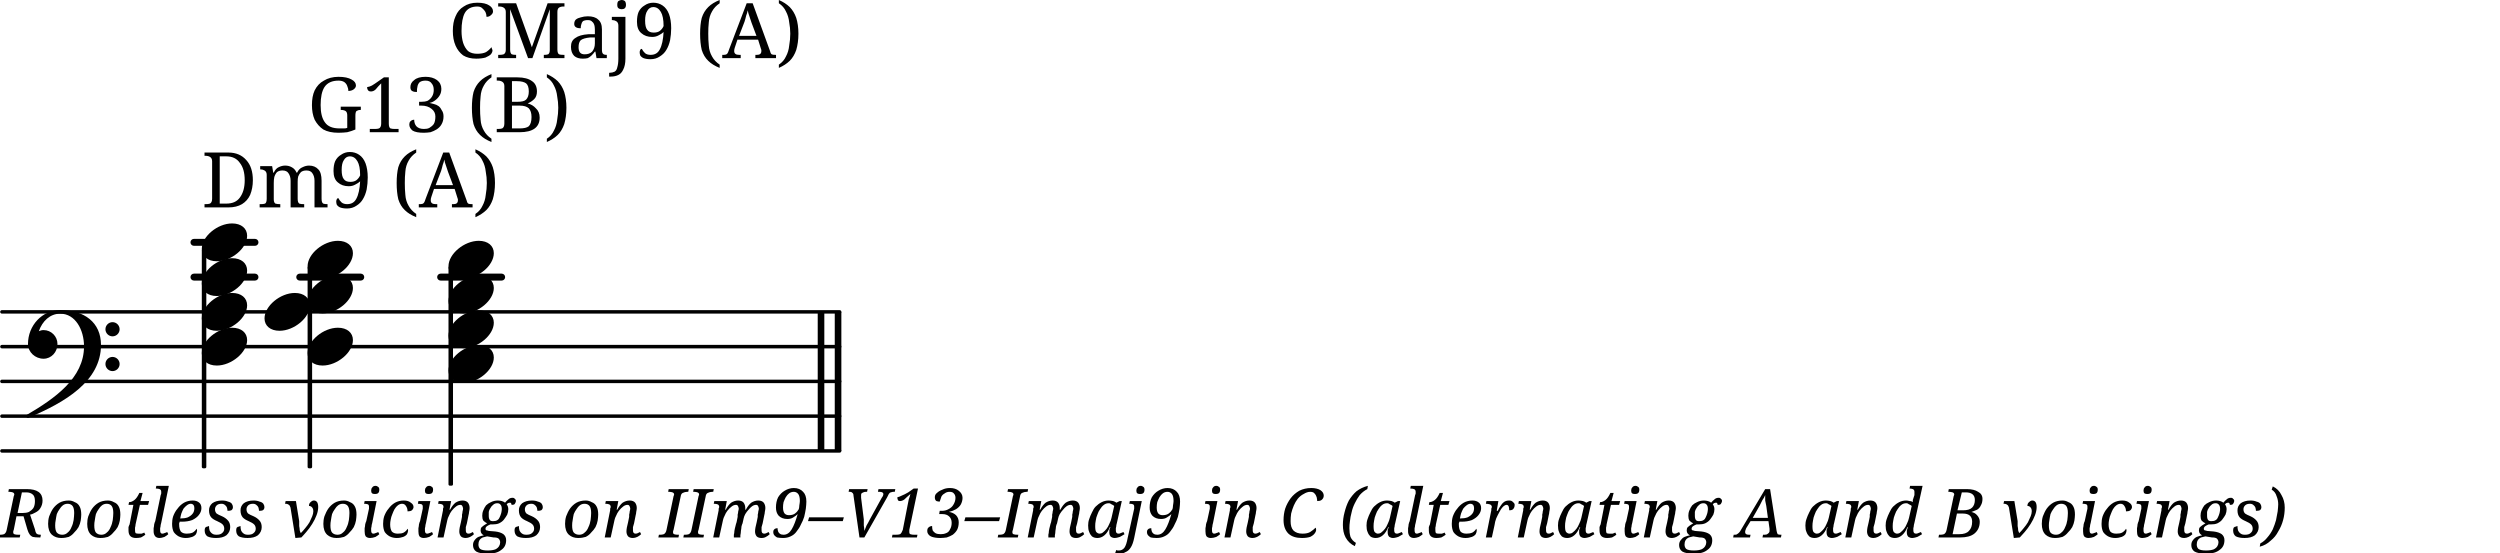
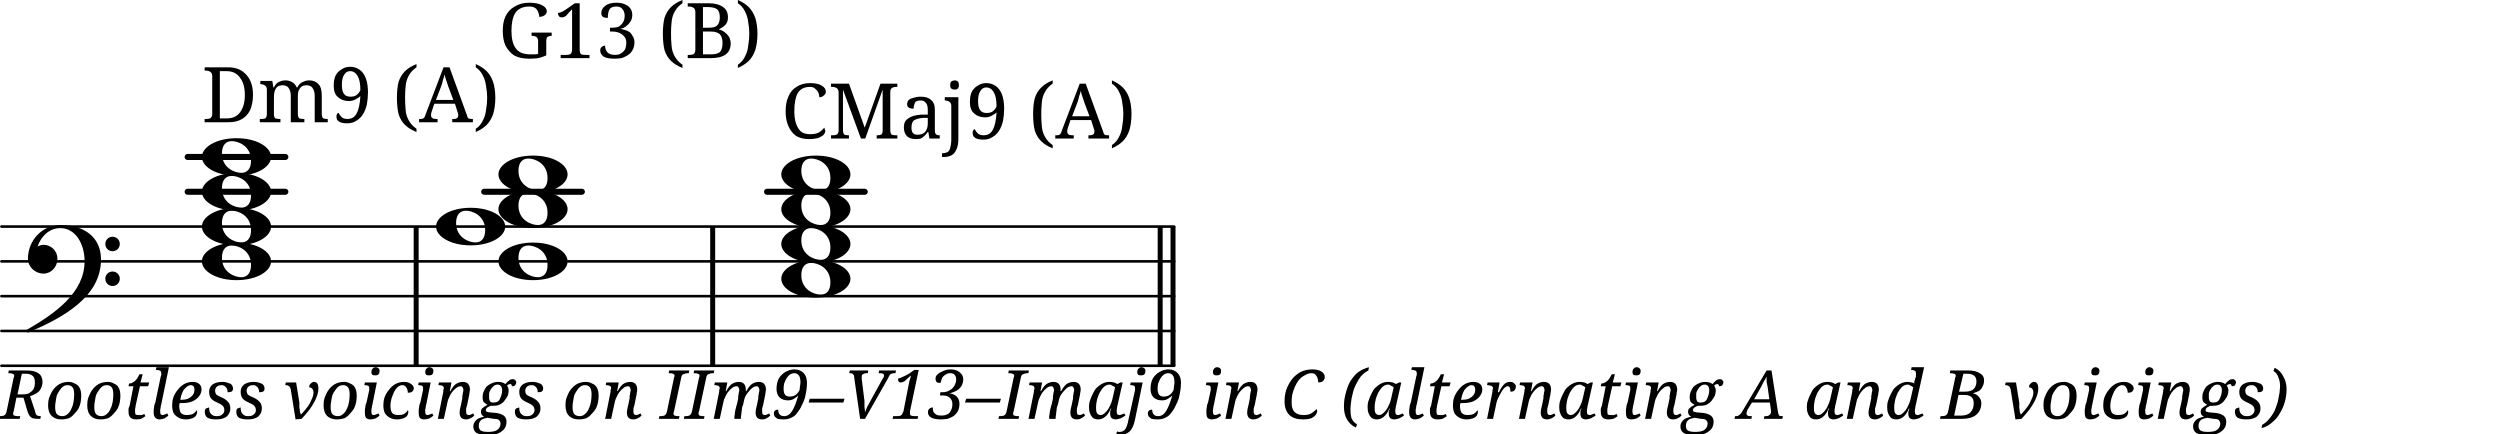
- <svg xmlns="http://www.w3.org/2000/svg" xmlns:xlink="http://www.w3.org/1999/xlink" version="1.2" width="126.36mm" height="27.93mm" viewBox="0 0 71.906 15.896">
+ <svg xmlns="http://www.w3.org/2000/svg" xmlns:xlink="http://www.w3.org/1999/xlink" version="1.2" width="202.02mm" height="35.07mm" viewBox="0 0 71.85 12.474">
  <style type="text/css">

tspan { white-space: pre; }

</style>
-   <g transform="translate(0, 12.9714)">
-     <line stroke-linejoin="round" stroke-linecap="round" stroke-width="0.1" stroke="currentColor" x1="0.05" y1="0" x2="24.148" y2="0" />
+   <g transform="translate(0, 10.5122)">
+     <line stroke-linejoin="round" stroke-linecap="round" stroke-width="0.075" stroke="currentColor" x1="0.038" y1="0" x2="33.746" y2="0" />
  </g>
-   <g transform="translate(0, 11.9714)">
-     <line stroke-linejoin="round" stroke-linecap="round" stroke-width="0.1" stroke="currentColor" x1="0.05" y1="0" x2="24.148" y2="0" />
+   <g transform="translate(0, 9.5122)">
+     <line stroke-linejoin="round" stroke-linecap="round" stroke-width="0.075" stroke="currentColor" x1="0.038" y1="0" x2="33.746" y2="0" />
  </g>
-   <g transform="translate(0, 10.9714)">
-     <line stroke-linejoin="round" stroke-linecap="round" stroke-width="0.1" stroke="currentColor" x1="0.05" y1="0" x2="24.148" y2="0" />
+   <g transform="translate(0, 8.5122)">
+     <line stroke-linejoin="round" stroke-linecap="round" stroke-width="0.075" stroke="currentColor" x1="0.038" y1="0" x2="33.746" y2="0" />
  </g>
-   <g transform="translate(0, 9.9714)">
-     <line stroke-linejoin="round" stroke-linecap="round" stroke-width="0.1" stroke="currentColor" x1="0.05" y1="0" x2="24.148" y2="0" />
+   <g transform="translate(0, 7.5122)">
+     <line stroke-linejoin="round" stroke-linecap="round" stroke-width="0.075" stroke="currentColor" x1="0.038" y1="0" x2="33.746" y2="0" />
  </g>
-   <g transform="translate(0, 8.9714)">
-     <line stroke-linejoin="round" stroke-linecap="round" stroke-width="0.1" stroke="currentColor" x1="0.05" y1="0" x2="24.148" y2="0" />
+   <g transform="translate(0, 6.5122)">
+     <line stroke-linejoin="round" stroke-linecap="round" stroke-width="0.075" stroke="currentColor" x1="0.038" y1="0" x2="33.746" y2="0" />
  </g>
-   <g transform="translate(0, 7.9714)">
-     <rect x="12.57" y="-0.1" width="1.956" height="0.2" ry="0.1" fill="currentColor" />
+   <g transform="translate(20.4096, 8.5122)">
+     <rect x="0" y="-2" width="0.143" height="4" ry="0" fill="currentColor" />
  </g>
-   <g transform="translate(0, 7.9714)">
-     <rect x="8.517" y="-0.1" width="1.956" height="0.2" ry="0.1" fill="currentColor" />
+   <g transform="translate(33.6409, 8.5122)">
+     <rect x="0" y="-2" width="0.143" height="4" ry="0" fill="currentColor" />
  </g>
-   <g transform="translate(0, 6.9714)">
-     <rect x="5.474" y="-0.1" width="1.956" height="0.2" ry="0.1" fill="currentColor" />
+   <g transform="translate(33.2716, 8.5122)">
+     <rect x="0" y="-2" width="0.143" height="4" ry="0" fill="currentColor" />
  </g>
-   <g transform="translate(0, 7.9714)">
-     <rect x="5.474" y="-0.1" width="1.956" height="0.2" ry="0.1" fill="currentColor" />
+   <g transform="translate(11.8868, 8.5122)">
+     <rect x="0" y="-2" width="0.143" height="4" ry="0" fill="currentColor" />
  </g>
-   <g transform="translate(24.0078, 10.9714)">
-     <rect x="0" y="-2" width="0.19" height="4" ry="0" fill="currentColor" />
+   <g transform="translate(0, 5.5122)">
+     <rect x="21.956" y="-0.088" width="2.983" height="0.175" ry="0.088" fill="currentColor" />
  </g>
-   <g transform="translate(23.5178, 10.9714)">
-     <rect x="0" y="-2" width="0.19" height="4" ry="0" fill="currentColor" />
+   <g transform="translate(0, 5.5122)">
+     <rect x="13.826" y="-0.088" width="2.983" height="0.175" ry="0.088" fill="currentColor" />
  </g>
-   <a style="color:inherit;" xlink:href="textedit:///workspaces/Build-testing/assets/notation/voicing-rootless-251.ly:20:7:8">
-     <g transform="translate(7.6042, 8.9714)">
-       <path transform="scale(0.004, -0.004)" d="M218 136c66 0 108 -36 108 -89c0 -89 -113 -183 -218 -183c-66 0 -108 36 -108 89c0 89 113 183 218 183z" fill="currentColor" />
+   <g transform="translate(0, 4.5122)">
+     <rect x="5.303" y="-0.088" width="2.983" height="0.175" ry="0.088" fill="currentColor" />
+   </g>
+   <g transform="translate(0, 5.5122)">
+     <rect x="5.303" y="-0.088" width="2.983" height="0.175" ry="0.088" fill="currentColor" />
+   </g>
+   <a style="color:inherit;" xlink:href="textedit:///workspaces/Build-testing/assets/notation/voicing-rootless-251.ly:24:5:6">
+     <g transform="translate(22.4527, 8.0122)">
+       <path transform="scale(0.004, -0.004)" d="M215 114c-41 0 -71 -27 -71 -88c0 -104 91 -140 139 -140c41 0 70 27 70 88c0 104 -90 140 -138 140zM249 135c145 0 248 -64 248 -135s-103 -135 -248 -135s-249 64 -249 135s104 135 249 135z" fill="currentColor" />
+     </g>
+   </a>
+   <a style="color:inherit;" xlink:href="textedit:///workspaces/Build-testing/assets/notation/voicing-rootless-251.ly:24:15:16">
+     <g transform="translate(22.4527, 3.9821)">
+       <text font-family="serif" font-size="2.2" text-anchor="start" fill="currentColor">
+         <tspan>CMaj9 (A)</tspan>
+       </text>
+     </g>
+   </a>
+   <a style="color:inherit;" xlink:href="textedit:///workspaces/Build-testing/assets/notation/voicing-rootless-251.ly:24:11:12">
+     <g transform="translate(22.4527, 5.0122)">
+       <path transform="scale(0.004, -0.004)" d="M215 114c-41 0 -71 -27 -71 -88c0 -104 91 -140 139 -140c41 0 70 27 70 88c0 104 -90 140 -138 140zM249 135c145 0 248 -64 248 -135s-103 -135 -248 -135s-249 64 -249 135s104 135 249 135z" fill="currentColor" />
+     </g>
+   </a>
+   <a style="color:inherit;" xlink:href="textedit:///workspaces/Build-testing/assets/notation/voicing-rootless-251.ly:24:9:10">
+     <g transform="translate(22.4527, 6.0122)">
+       <path transform="scale(0.004, -0.004)" d="M215 114c-41 0 -71 -27 -71 -88c0 -104 91 -140 139 -140c41 0 70 27 70 88c0 104 -90 140 -138 140zM249 135c145 0 248 -64 248 -135s-103 -135 -248 -135s-249 64 -249 135s104 135 249 135z" fill="currentColor" />
+     </g>
+   </a>
+   <a style="color:inherit;" xlink:href="textedit:///workspaces/Build-testing/assets/notation/voicing-rootless-251.ly:24:7:8">
+     <g transform="translate(22.4527, 7.0122)">
+       <path transform="scale(0.004, -0.004)" d="M215 114c-41 0 -71 -27 -71 -88c0 -104 91 -140 139 -140c41 0 70 27 70 88c0 104 -90 140 -138 140zM249 135c145 0 248 -64 248 -135s-103 -135 -248 -135s-249 64 -249 135s104 135 249 135z" fill="currentColor" />
+     </g>
+   </a>
+   <a style="color:inherit;" xlink:href="textedit:///workspaces/Build-testing/assets/notation/voicing-rootless-251.ly:20:16:17">
+     <g transform="translate(5.8, 3.5133)">
+       <text font-family="serif" font-size="2.2" text-anchor="start" fill="currentColor">
+         <tspan>Dm9 (A)</tspan>
+       </text>
+     </g>
+   </a>
+   <a style="color:inherit;" xlink:href="textedit:///workspaces/Build-testing/assets/notation/voicing-rootless-251.ly:17:4:5">
+ </a>
+   <g transform="translate(0.8, 7.5122)">
+     <path transform="scale(0.004, -0.004)" d="M556 -125c0 29 23 52 52 52s52 -23 52 -52s-23 -52 -52 -52s-52 23 -52 52zM556 125c0 29 23 52 52 52s52 -23 52 -52s-23 -52 -52 -52s-52 23 -52 52zM233 261c171 0 292 -86 292 -248c0 -263 -264 -415 -517 -521c-2 -2 -5 -3 -8 -3c-6 0 -11 5 -11 11c0 3 1 6 3 8 c203 118 415 265 415 494c0 121 -64 237 -174 237c-79 0 -138 -57 -164 -133c14 8 28 13 43 13c55 0 100 -45 100 -100c0 -58 -44 -107 -100 -107c-60 0 -112 48 -112 107c0 132 103 242 233 242z" fill="currentColor" />
+   </g>
+   <a style="color:inherit;" xlink:href="textedit:///workspaces/Build-testing/assets/notation/voicing-rootless-251.ly:20:12:13">
+     <g transform="translate(5.8, 4.5122)">
+       <path transform="scale(0.004, -0.004)" d="M215 114c-41 0 -71 -27 -71 -88c0 -104 91 -140 139 -140c41 0 70 27 70 88c0 104 -90 140 -138 140zM249 135c145 0 248 -64 248 -135s-103 -135 -248 -135s-249 64 -249 135s104 135 249 135z" fill="currentColor" />
    </g>
  </a>
  <a style="color:inherit;" xlink:href="textedit:///workspaces/Build-testing/assets/notation/voicing-rootless-251.ly:20:9:10">
-     <g transform="translate(8.8434, 8.4714)">
-       <path transform="scale(0.004, -0.004)" d="M218 136c66 0 108 -36 108 -89c0 -89 -113 -183 -218 -183c-66 0 -108 36 -108 89c0 89 113 183 218 183z" fill="currentColor" />
+     <g transform="translate(5.8, 5.5122)">
+       <path transform="scale(0.004, -0.004)" d="M215 114c-41 0 -71 -27 -71 -88c0 -104 91 -140 139 -140c41 0 70 27 70 88c0 104 -90 140 -138 140zM249 135c145 0 248 -64 248 -135s-103 -135 -248 -135s-249 64 -249 135s104 135 249 135z" fill="currentColor" />
    </g>
  </a>
-   <a style="color:inherit;" xlink:href="textedit:///workspaces/Build-testing/assets/notation/voicing-rootless-251.ly:20:11:12">
-     <g transform="translate(8.8434, 7.4714)">
-       <path transform="scale(0.004, -0.004)" d="M218 136c66 0 108 -36 108 -89c0 -89 -113 -183 -218 -183c-66 0 -108 36 -108 89c0 89 113 183 218 183z" fill="currentColor" />
+   <a style="color:inherit;" xlink:href="textedit:///workspaces/Build-testing/assets/notation/voicing-rootless-251.ly:20:7:8">
+     <g transform="translate(5.8, 6.5122)">
+       <path transform="scale(0.004, -0.004)" d="M215 114c-41 0 -71 -27 -71 -88c0 -104 91 -140 139 -140c41 0 70 27 70 88c0 104 -90 140 -138 140zM249 135c145 0 248 -64 248 -135s-103 -135 -248 -135s-249 64 -249 135s104 135 249 135z" fill="currentColor" />
    </g>
  </a>
-   <a style="color:inherit;" xlink:href="textedit:///workspaces/Build-testing/assets/notation/voicing-rootless-251.ly:20:15:16">
-     <g transform="translate(8.8434, 3.8035)">
+   <a style="color:inherit;" xlink:href="textedit:///workspaces/Build-testing/assets/notation/voicing-rootless-251.ly:20:5:6">
+     <g transform="translate(5.8, 7.5122)">
+       <path transform="scale(0.004, -0.004)" d="M215 114c-41 0 -71 -27 -71 -88c0 -104 91 -140 139 -140c41 0 70 27 70 88c0 104 -90 140 -138 140zM249 135c145 0 248 -64 248 -135s-103 -135 -248 -135s-249 64 -249 135s104 135 249 135z" fill="currentColor" />
+     </g>
+   </a>
+   <a style="color:inherit;" xlink:href="textedit:///workspaces/Build-testing/assets/notation/voicing-rootless-251.ly:22:15:16">
+     <g transform="translate(14.3228, 1.6718)">
      <text font-family="serif" font-size="2.2" text-anchor="start" fill="currentColor">
        <tspan>G13 (B)</tspan>
      </text>
    </g>
  </a>
-   <g transform="translate(8.9084, 10.9714)">
-     <rect x="-0.065" y="-3.314" width="0.13" height="5.814" ry="0.04" fill="currentColor" />
-   </g>
-   <a style="color:inherit;" xlink:href="textedit:///workspaces/Build-testing/assets/notation/voicing-rootless-251.ly:21:5:6">
-     <g transform="translate(12.8963, 10.4714)">
-       <path transform="scale(0.004, -0.004)" d="M218 136c66 0 108 -36 108 -89c0 -89 -113 -183 -218 -183c-66 0 -108 36 -108 89c0 89 113 183 218 183z" fill="currentColor" />
+   <a style="color:inherit;" xlink:href="textedit:///workspaces/Build-testing/assets/notation/voicing-rootless-251.ly:22:11:12">
+     <g transform="translate(14.3228, 5.0122)">
+       <path transform="scale(0.004, -0.004)" d="M215 114c-41 0 -71 -27 -71 -88c0 -104 91 -140 139 -140c41 0 70 27 70 88c0 104 -90 140 -138 140zM249 135c145 0 248 -64 248 -135s-103 -135 -248 -135s-249 64 -249 135s104 135 249 135z" fill="currentColor" />
    </g>
  </a>
-   <a style="color:inherit;" xlink:href="textedit:///workspaces/Build-testing/assets/notation/voicing-rootless-251.ly:21:7:8">
-     <g transform="translate(12.8963, 9.4714)">
-       <path transform="scale(0.004, -0.004)" d="M218 136c66 0 108 -36 108 -89c0 -89 -113 -183 -218 -183c-66 0 -108 36 -108 89c0 89 113 183 218 183z" fill="currentColor" />
+   <a style="color:inherit;" xlink:href="textedit:///workspaces/Build-testing/assets/notation/voicing-rootless-251.ly:22:9:10">
+     <g transform="translate(14.3228, 6.0122)">
+       <path transform="scale(0.004, -0.004)" d="M215 114c-41 0 -71 -27 -71 -88c0 -104 91 -140 139 -140c41 0 70 27 70 88c0 104 -90 140 -138 140zM249 135c145 0 248 -64 248 -135s-103 -135 -248 -135s-249 64 -249 135s104 135 249 135z" fill="currentColor" />
    </g>
  </a>
-   <a style="color:inherit;" xlink:href="textedit:///workspaces/Build-testing/assets/notation/voicing-rootless-251.ly:21:9:10">
-     <g transform="translate(12.8963, 8.4714)">
-       <path transform="scale(0.004, -0.004)" d="M218 136c66 0 108 -36 108 -89c0 -89 -113 -183 -218 -183c-66 0 -108 36 -108 89c0 89 113 183 218 183z" fill="currentColor" />
+   <a style="color:inherit;" xlink:href="textedit:///workspaces/Build-testing/assets/notation/voicing-rootless-251.ly:22:7:8">
+     <g transform="translate(12.53, 6.5122)">
+       <path transform="scale(0.004, -0.004)" d="M215 114c-41 0 -71 -27 -71 -88c0 -104 91 -140 139 -140c41 0 70 27 70 88c0 104 -90 140 -138 140zM249 135c145 0 248 -64 248 -135s-103 -135 -248 -135s-249 64 -249 135s104 135 249 135z" fill="currentColor" />
    </g>
  </a>
-   <a style="color:inherit;" xlink:href="textedit:///workspaces/Build-testing/assets/notation/voicing-rootless-251.ly:21:11:12">
-     <g transform="translate(12.8963, 7.4714)">
-       <path transform="scale(0.004, -0.004)" d="M218 136c66 0 108 -36 108 -89c0 -89 -113 -183 -218 -183c-66 0 -108 36 -108 89c0 89 113 183 218 183z" fill="currentColor" />
+   <a style="color:inherit;" xlink:href="textedit:///workspaces/Build-testing/assets/notation/voicing-rootless-251.ly:22:5:6">
+     <g transform="translate(14.3228, 7.5122)">
+       <path transform="scale(0.004, -0.004)" d="M215 114c-41 0 -71 -27 -71 -88c0 -104 91 -140 139 -140c41 0 70 27 70 88c0 104 -90 140 -138 140zM249 135c145 0 248 -64 248 -135s-103 -135 -248 -135s-249 64 -249 135s104 135 249 135z" fill="currentColor" />
    </g>
  </a>
-   <a style="color:inherit;" xlink:href="textedit:///workspaces/Build-testing/assets/notation/voicing-rootless-251.ly:21:15:16">
-     <g transform="translate(12.8963, 1.6718)">
-       <text font-family="serif" font-size="2.2" text-anchor="start" fill="currentColor">
-         <tspan>CMaj9 (A)</tspan>
-       </text>
-     </g>
-   </a>
-   <g transform="translate(12.9613, 10.9714)">
-     <rect x="-0.065" y="-3.314" width="0.13" height="6.314" ry="0.04" fill="currentColor" />
-   </g>
-   <a style="color:inherit;" xlink:href="textedit:///workspaces/Build-testing/assets/notation/voicing-rootless-251.ly:19:5:6">
-     <g transform="translate(5.8, 9.9714)">
-       <path transform="scale(0.004, -0.004)" d="M218 136c66 0 108 -36 108 -89c0 -89 -113 -183 -218 -183c-66 0 -108 36 -108 89c0 89 113 183 218 183z" fill="currentColor" />
-     </g>
-   </a>
-   <a style="color:inherit;" xlink:href="textedit:///workspaces/Build-testing/assets/notation/voicing-rootless-251.ly:19:7:8">
-     <g transform="translate(5.8, 8.9714)">
-       <path transform="scale(0.004, -0.004)" d="M218 136c66 0 108 -36 108 -89c0 -89 -113 -183 -218 -183c-66 0 -108 36 -108 89c0 89 113 183 218 183z" fill="currentColor" />
-     </g>
-   </a>
-   <a style="color:inherit;" xlink:href="textedit:///workspaces/Build-testing/assets/notation/voicing-rootless-251.ly:19:9:10">
-     <g transform="translate(5.8, 7.9714)">
-       <path transform="scale(0.004, -0.004)" d="M218 136c66 0 108 -36 108 -89c0 -89 -113 -183 -218 -183c-66 0 -108 36 -108 89c0 89 113 183 218 183z" fill="currentColor" />
-     </g>
-   </a>
-   <a style="color:inherit;" xlink:href="textedit:///workspaces/Build-testing/assets/notation/voicing-rootless-251.ly:19:12:13">
-     <g transform="translate(5.8, 6.9714)">
-       <path transform="scale(0.004, -0.004)" d="M218 136c66 0 108 -36 108 -89c0 -89 -113 -183 -218 -183c-66 0 -108 36 -108 89c0 89 113 183 218 183z" fill="currentColor" />
-     </g>
-   </a>
-   <a style="color:inherit;" xlink:href="textedit:///workspaces/Build-testing/assets/notation/voicing-rootless-251.ly:19:16:17">
-     <g transform="translate(5.8, 5.9663)">
-       <text font-family="serif" font-size="2.2" text-anchor="start" fill="currentColor">
-         <tspan>Dm9 (A)</tspan>
-       </text>
-     </g>
-   </a>
-   <g transform="translate(0.8, 9.9714)">
-     <path transform="scale(0.004, -0.004)" d="M557 -125c0 28 23 51 51 51s51 -23 51 -51s-23 -51 -51 -51s-51 23 -51 51zM557 125c0 28 23 51 51 51s51 -23 51 -51s-23 -51 -51 -51s-51 23 -51 51zM232 263c172 0 293 -88 293 -251c0 -263 -263 -414 -516 -521c-3 -3 -6 -4 -9 -4c-7 0 -13 6 -13 13c0 3 1 6 4 9 c202 118 412 265 412 493c0 120 -63 235 -171 235c-74 0 -129 -54 -154 -126c11 5 22 8 34 8c55 0 100 -45 100 -100c0 -58 -44 -106 -100 -106c-60 0 -112 47 -112 106c0 133 102 244 232 244z" fill="currentColor" />
-   </g>
-   <a style="color:inherit;" xlink:href="textedit:///workspaces/Build-testing/assets/notation/voicing-rootless-251.ly:17:4:5">
- </a>
-   <a style="color:inherit;" xlink:href="textedit:///workspaces/Build-testing/assets/notation/voicing-rootless-251.ly:20:5:6">
-     <g transform="translate(8.8434, 9.9714)">
-       <path transform="scale(0.004, -0.004)" d="M218 136c66 0 108 -36 108 -89c0 -89 -113 -183 -218 -183c-66 0 -108 36 -108 89c0 89 113 183 218 183z" fill="currentColor" />
-     </g>
-   </a>
-   <g transform="translate(5.865, 10.9714)">
-     <rect x="-0.065" y="-3.814" width="0.13" height="6.314" ry="0.04" fill="currentColor" />
-   </g>
-   <g transform="translate(0, 15.4605)">
+   <g transform="translate(0, 12.039)">
    <text font-family="serif" font-style="italic" font-size="1.96" text-anchor="start" fill="currentColor">
      <tspan>Rootless voicings on IIm9–V13–Imaj9 in C (alternating A and B voicings)</tspan>
    </text>
  </g>
</svg>
